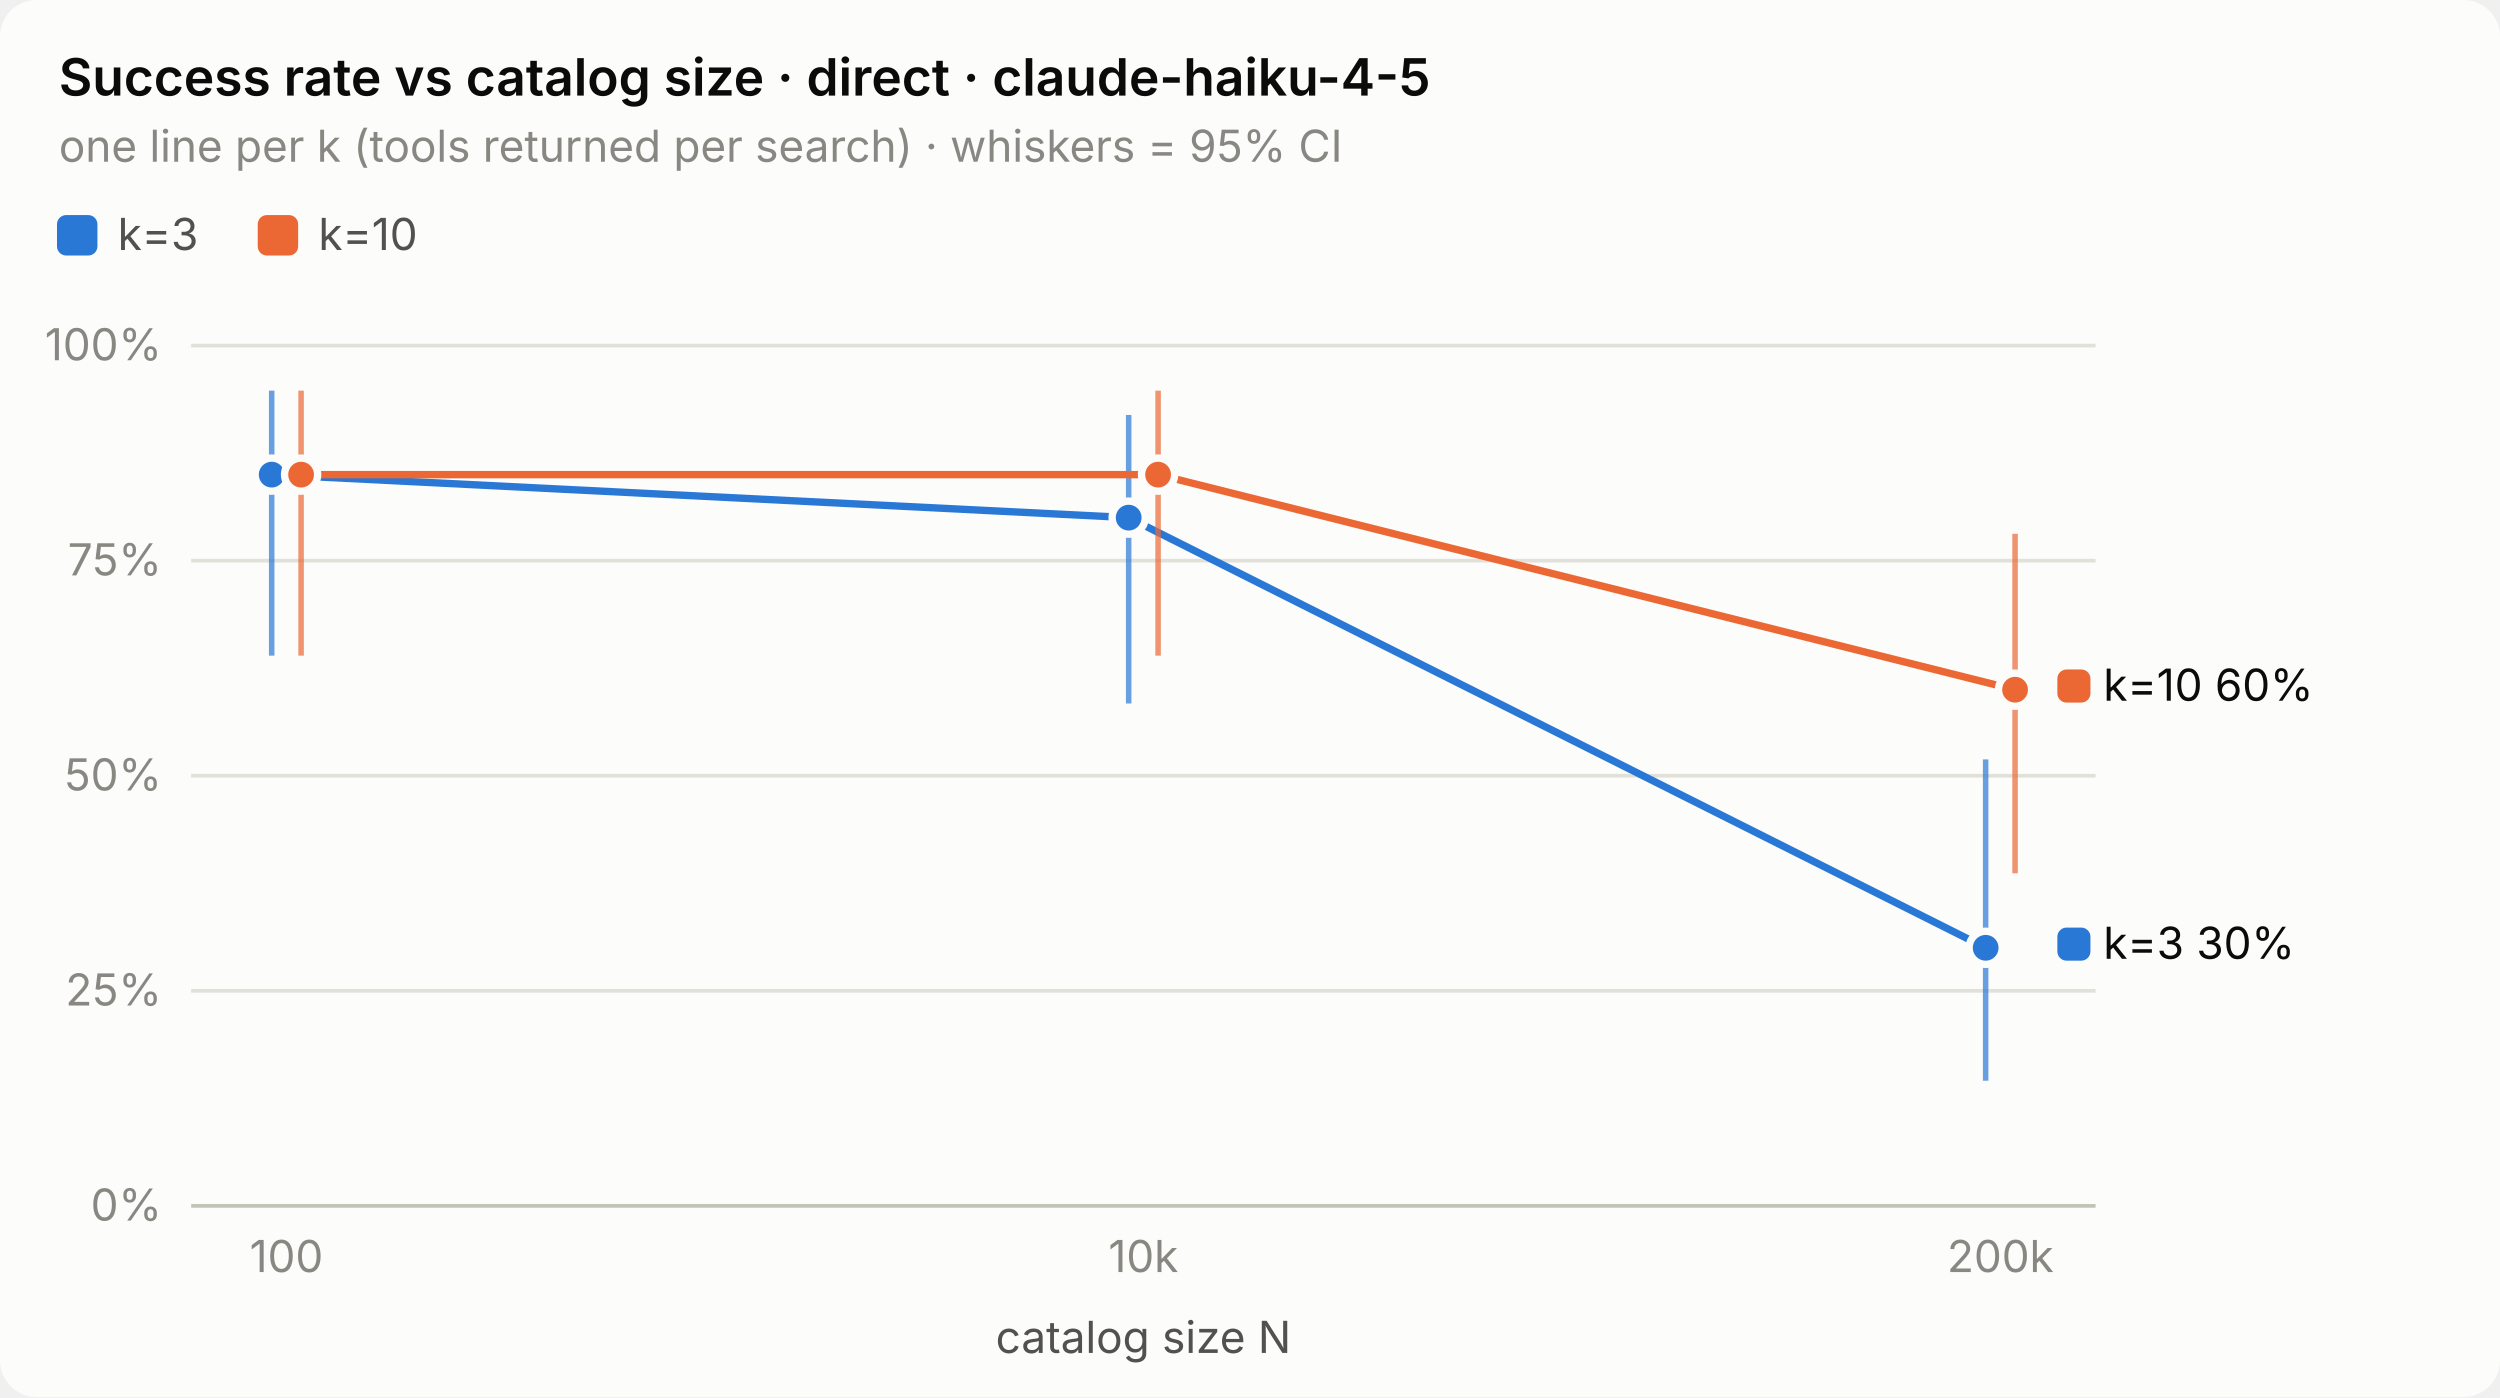
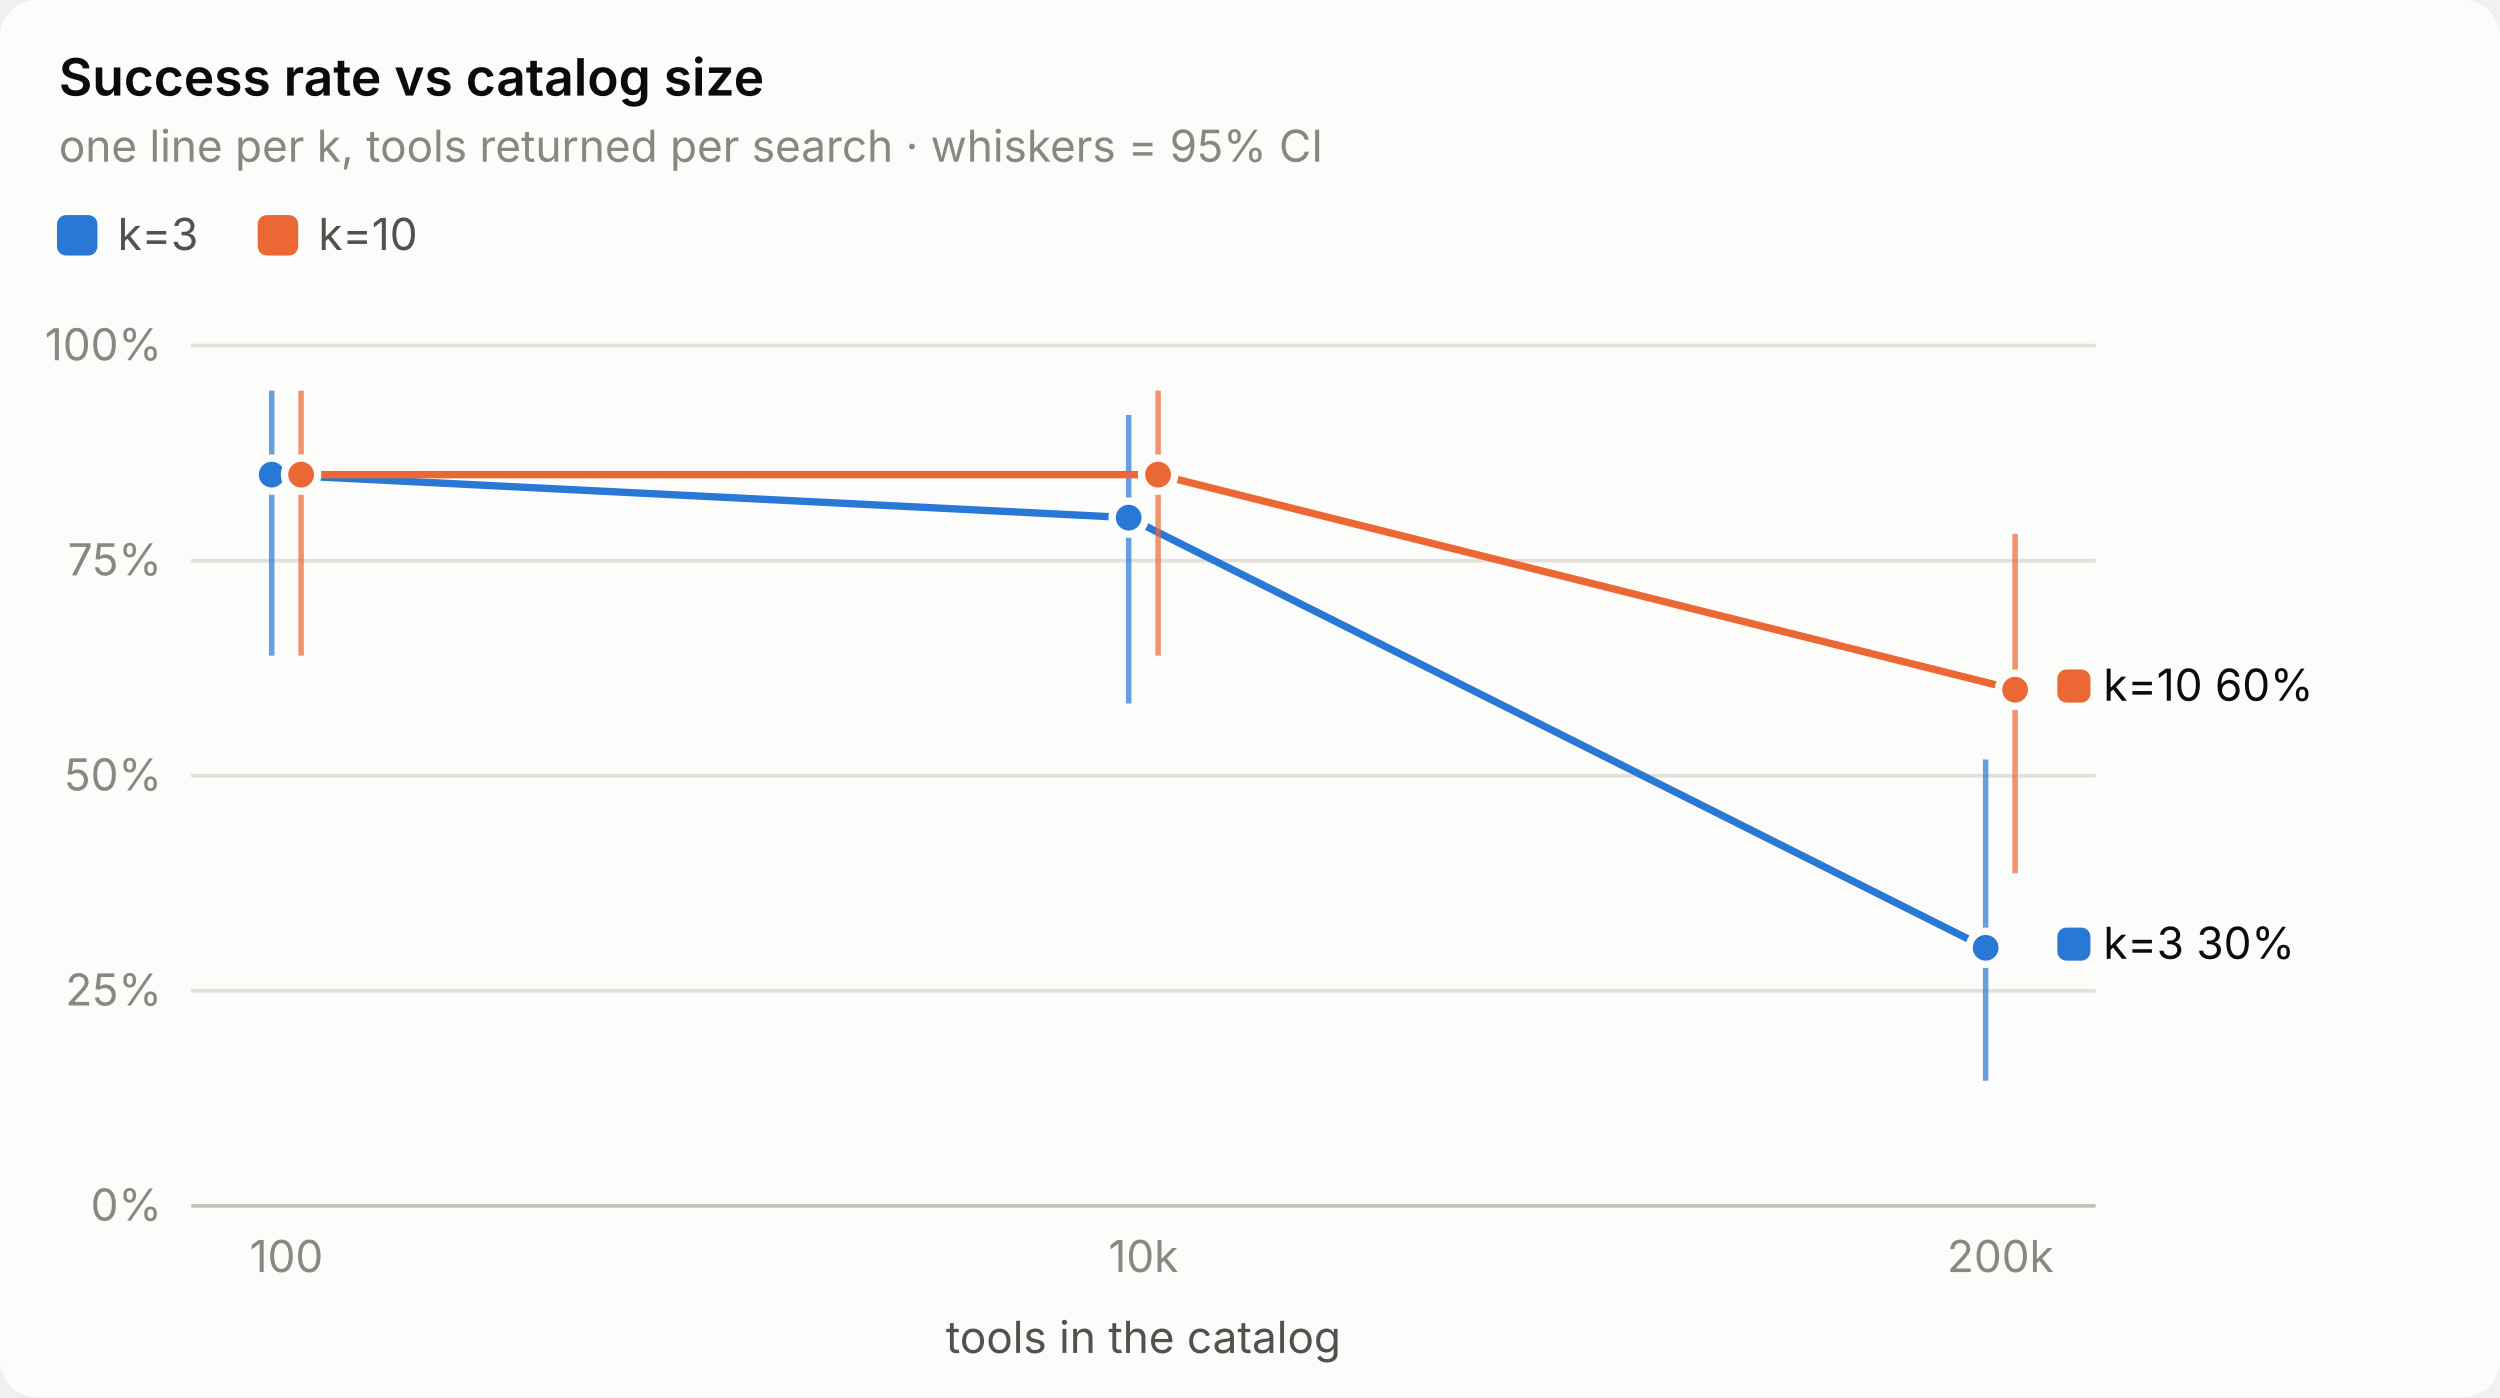
- <svg xmlns="http://www.w3.org/2000/svg" viewBox="0 0 680 380" width="680" height="380" role="img" aria-label="Success rate vs catalog size · direct · claude-haiku-4-5">
+ <svg xmlns="http://www.w3.org/2000/svg" viewBox="0 0 680 380" width="680" height="380" role="img" aria-label="Success rate vs catalog size">
  <style>
svg{font:12px system-ui,-apple-system,"Segoe UI",sans-serif}
.bg{fill:#fcfcfb} .ink{fill:#0b0b0b} .ink2{fill:#52514e} .muted{fill:#898781}
.grid{stroke:#e1e0d9;stroke-width:1} .axis{stroke:#c3c2b7;stroke-width:1}
.n{fill:#d8d7d0;stroke:#d8d7d0} .s0{fill:#2a78d6;stroke:#2a78d6} .t0{stroke:#2a78d6} .s1{fill:#eb6834;stroke:#eb6834} .t1{stroke:#eb6834} .s2{fill:#1baf7a;stroke:#1baf7a} .t2{stroke:#1baf7a} .s3{fill:#eda100;stroke:#eda100} .t3{stroke:#eda100} .s4{fill:#e87ba4;stroke:#e87ba4} .t4{stroke:#e87ba4} .s5{fill:#008300;stroke:#008300} .t5{stroke:#008300} .s6{fill:#4a3aa7;stroke:#4a3aa7} .t6{stroke:#4a3aa7} .s7{fill:#e34948;stroke:#e34948} .t7{stroke:#e34948} .ring{stroke:#fcfcfb}
@media (prefers-color-scheme: dark){
.bg{fill:#1a1a19} .ink{fill:#fff} .ink2{fill:#c3c2b7} .grid{stroke:#2c2c2a} .axis{stroke:#383835}
.n{fill:#3a3a37;stroke:#3a3a37} .s0{fill:#3987e5;stroke:#3987e5} .t0{stroke:#3987e5} .s1{fill:#d95926;stroke:#d95926} .t1{stroke:#d95926} .s2{fill:#199e70;stroke:#199e70} .t2{stroke:#199e70} .s3{fill:#c98500;stroke:#c98500} .t3{stroke:#c98500} .s4{fill:#d55181;stroke:#d55181} .t4{stroke:#d55181} .s5{fill:#008300;stroke:#008300} .t5{stroke:#008300} .s6{fill:#9085e9;stroke:#9085e9} .t6{stroke:#9085e9} .s7{fill:#e66767;stroke:#e66767} .t7{stroke:#e66767} .ring{stroke:#1a1a19}}
</style>
  <rect class="bg" width="680" height="380" rx="10" />
-   <text class="ink" x="16" y="26" font-size="14" font-weight="600">Success rate vs catalog size · direct · claude-haiku-4-5</text>
-   <text class="muted" x="16" y="44">one line per k (tools returned per search) · whiskers = 95% CI</text>
+   <text class="ink" x="16" y="26" font-size="14" font-weight="600">Success rate vs catalog size</text>
+   <text class="muted" x="16" y="44">one line per k, tools returned per search · whiskers = 95% CI</text>
  <rect class="s0" x="16" y="59" width="10" height="10" rx="2" />
  <text class="ink2" x="32" y="68">k=3</text>
  <rect class="s1" x="70.6" y="59" width="10" height="10" rx="2" />
  <text class="ink2" x="86.6" y="68">k=10</text>
  <line class="axis" x1="52" x2="570" y1="328" y2="328" />
  <text class="muted" x="44" y="332" text-anchor="end">0%</text>
  <line class="grid" x1="52" x2="570" y1="269.5" y2="269.5" />
  <text class="muted" x="44" y="273.5" text-anchor="end">25%</text>
  <line class="grid" x1="52" x2="570" y1="211" y2="211" />
  <text class="muted" x="44" y="215" text-anchor="end">50%</text>
  <line class="grid" x1="52" x2="570" y1="152.5" y2="152.5" />
  <text class="muted" x="44" y="156.5" text-anchor="end">75%</text>
  <line class="grid" x1="52" x2="570" y1="94" y2="94" />
  <text class="muted" x="44" y="98" text-anchor="end">100%</text>
  <text class="muted" x="77.9" y="346" text-anchor="middle">100</text>
  <text class="muted" x="311" y="346" text-anchor="middle">10k</text>
  <text class="muted" x="544.1" y="346" text-anchor="middle">200k</text>
-   <text class="ink2" x="311" y="368" text-anchor="middle">catalog size N</text>
+   <text class="ink2" x="311" y="368" text-anchor="middle">tools in the catalog</text>
  <line class="t0" stroke-width="1.5" opacity=".7" x1="73.9" x2="73.9" y1="178.339" y2="106.254" />
  <line class="t0" stroke-width="1.5" opacity=".7" x1="307" x2="307" y1="191.349" y2="112.874" />
  <line class="t0" stroke-width="1.5" opacity=".7" x1="540.1" x2="540.1" y1="293.959" y2="206.559" />
  <polyline class="t0" fill="none" stroke-width="2" stroke-linejoin="round" points="73.9,129.1 307,140.8 540.1,257.8" />
  <circle class="s0 ring" style="stroke-width:2" cx="73.9" cy="129.1" r="4.5" />
  <circle class="s0 ring" style="stroke-width:2" cx="307" cy="140.8" r="4.5" />
  <circle class="s0 ring" style="stroke-width:2" cx="540.1" cy="257.8" r="4.5" />
  <line class="t1" stroke-width="1.5" opacity=".7" x1="81.9" x2="81.9" y1="178.339" y2="106.254" />
  <line class="t1" stroke-width="1.5" opacity=".7" x1="315" x2="315" y1="178.339" y2="106.254" />
  <line class="t1" stroke-width="1.5" opacity=".7" x1="548.1" x2="548.1" y1="237.541" y2="145.2" />
  <polyline class="t1" fill="none" stroke-width="2" stroke-linejoin="round" points="81.9,129.1 315,129.1 548.1,187.6" />
  <circle class="s1 ring" style="stroke-width:2" cx="81.9" cy="129.1" r="4.5" />
  <circle class="s1 ring" style="stroke-width:2" cx="315" cy="129.1" r="4.5" />
  <circle class="s1 ring" style="stroke-width:2" cx="548.1" cy="187.6" r="4.5" />
  <rect class="s1" x="560.1" y="182.6" width="8" height="8" rx="2" />
  <text class="ink" x="572.1" y="190.6">k=10 60%</text>
  <rect class="s0" x="560.1" y="252.8" width="8" height="8" rx="2" />
  <text class="ink" x="572.1" y="260.8">k=3 30%</text>
</svg>
